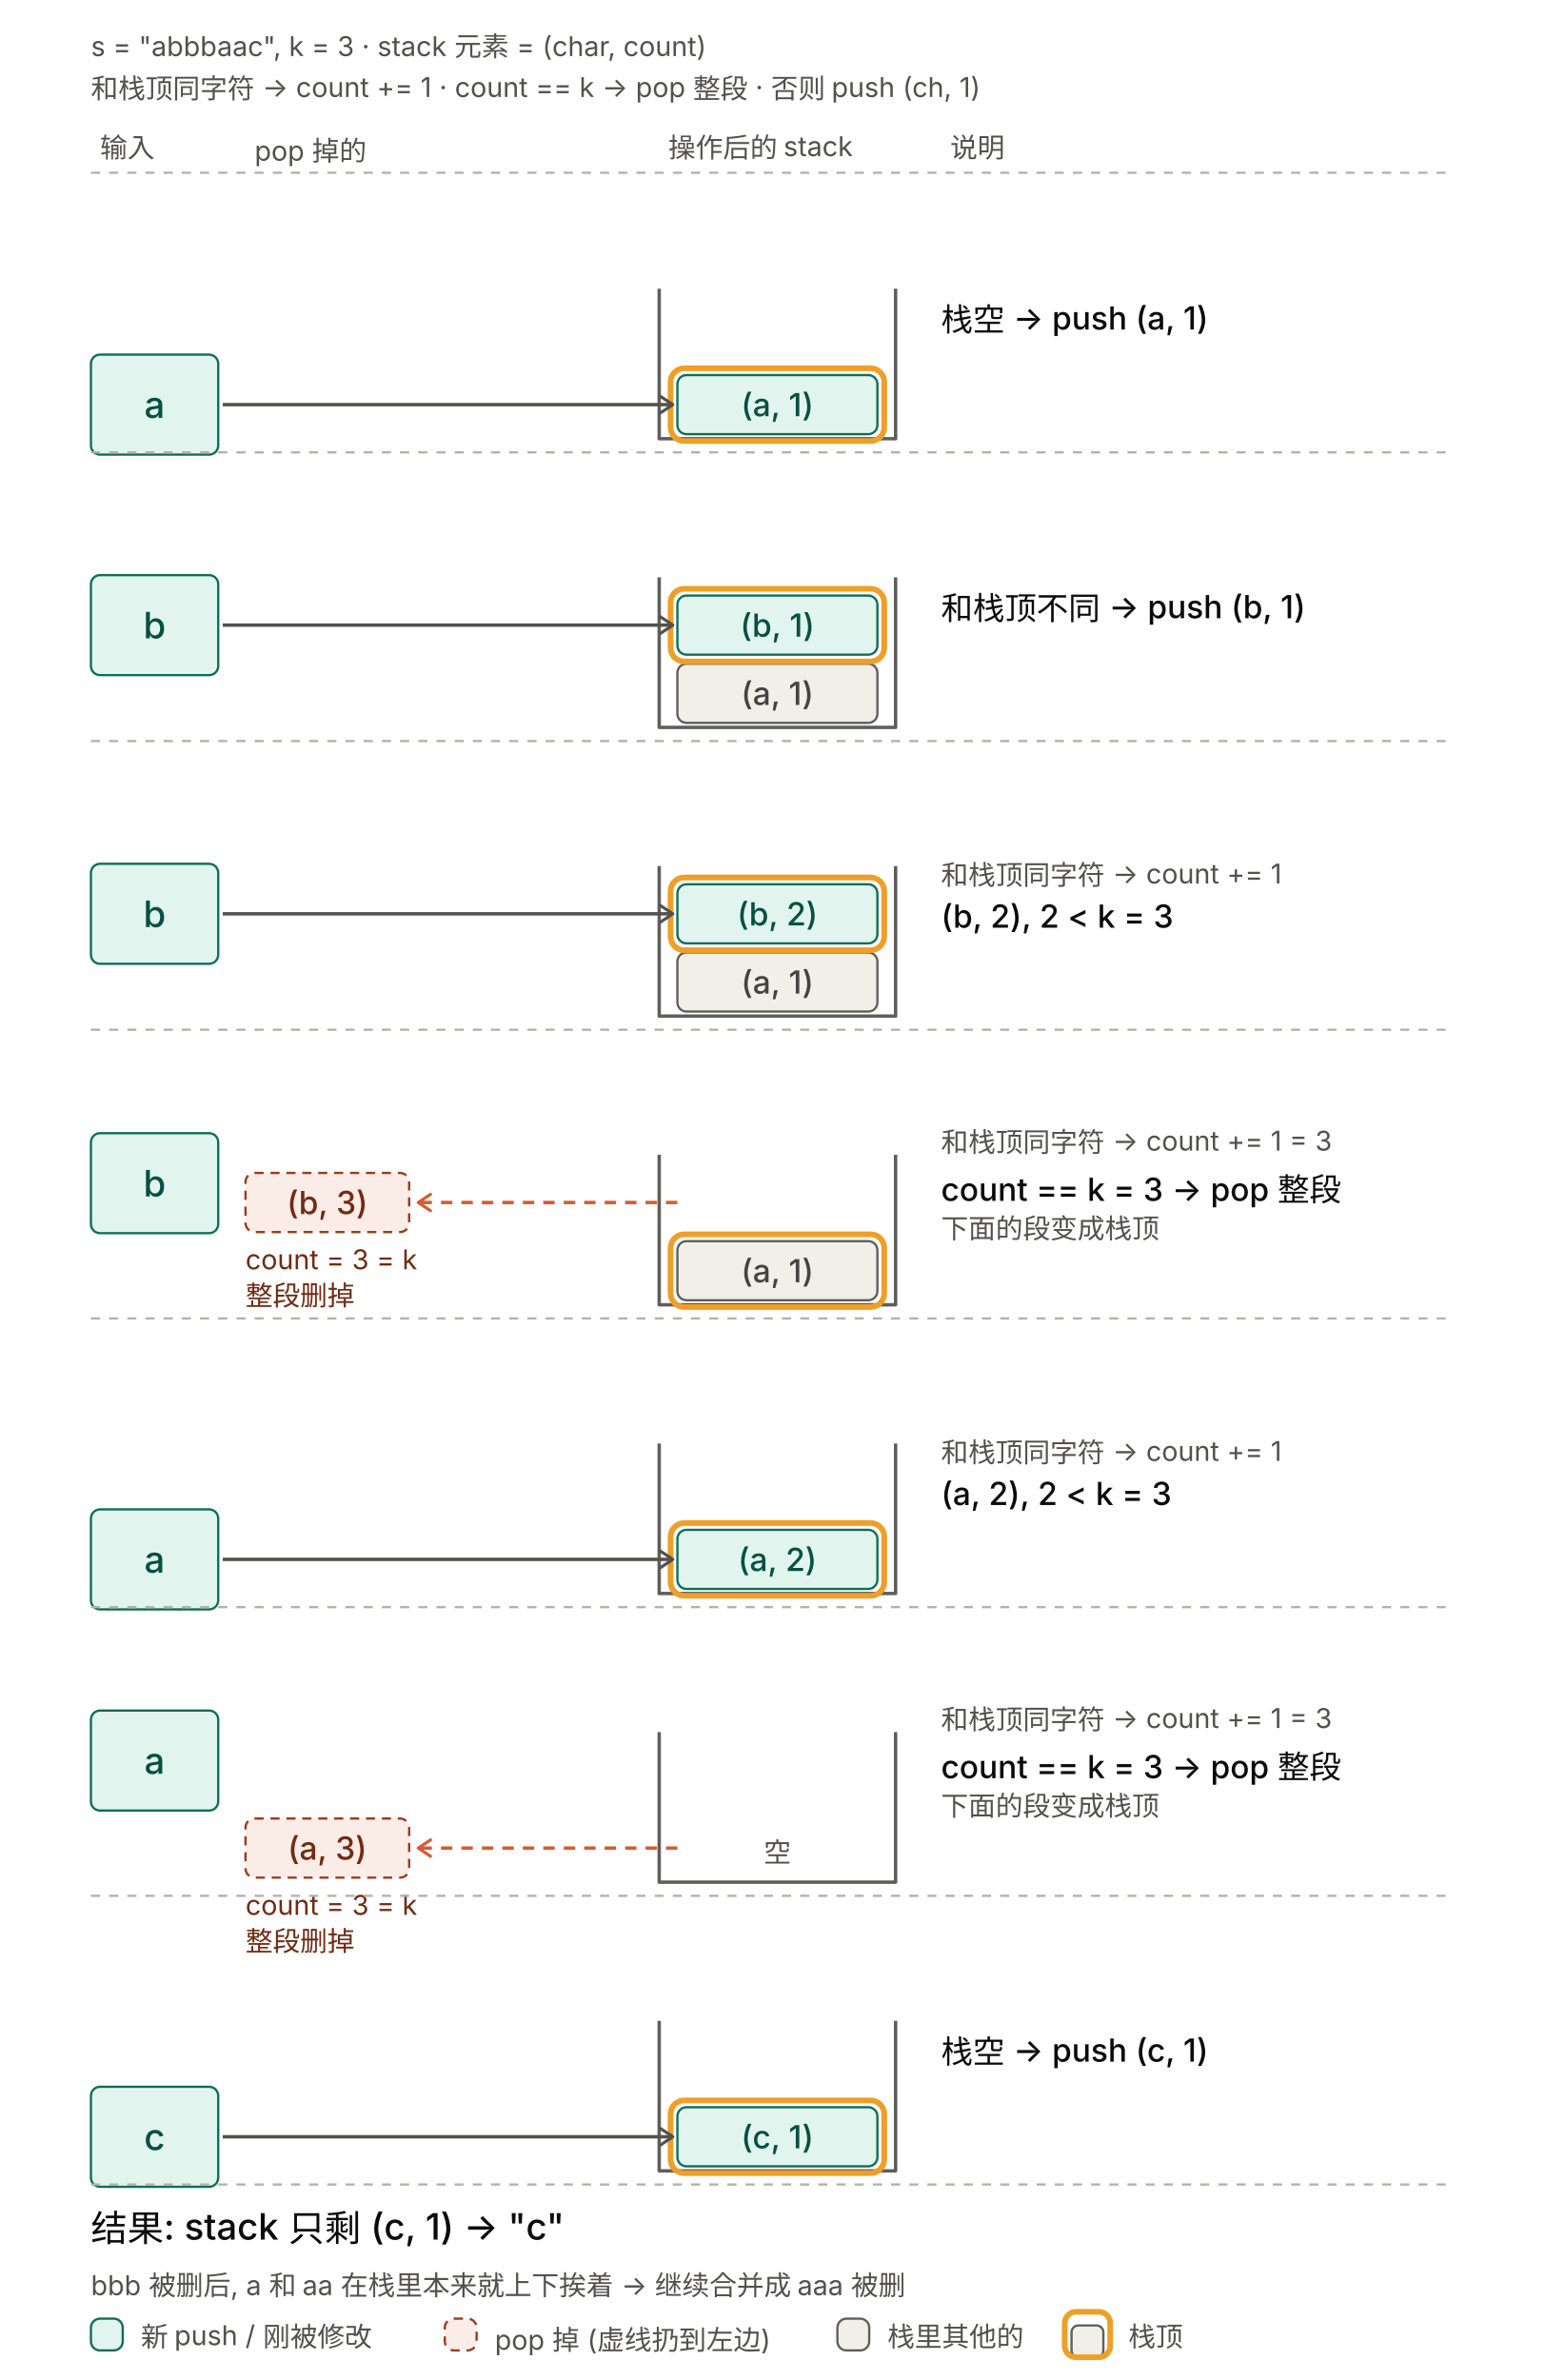
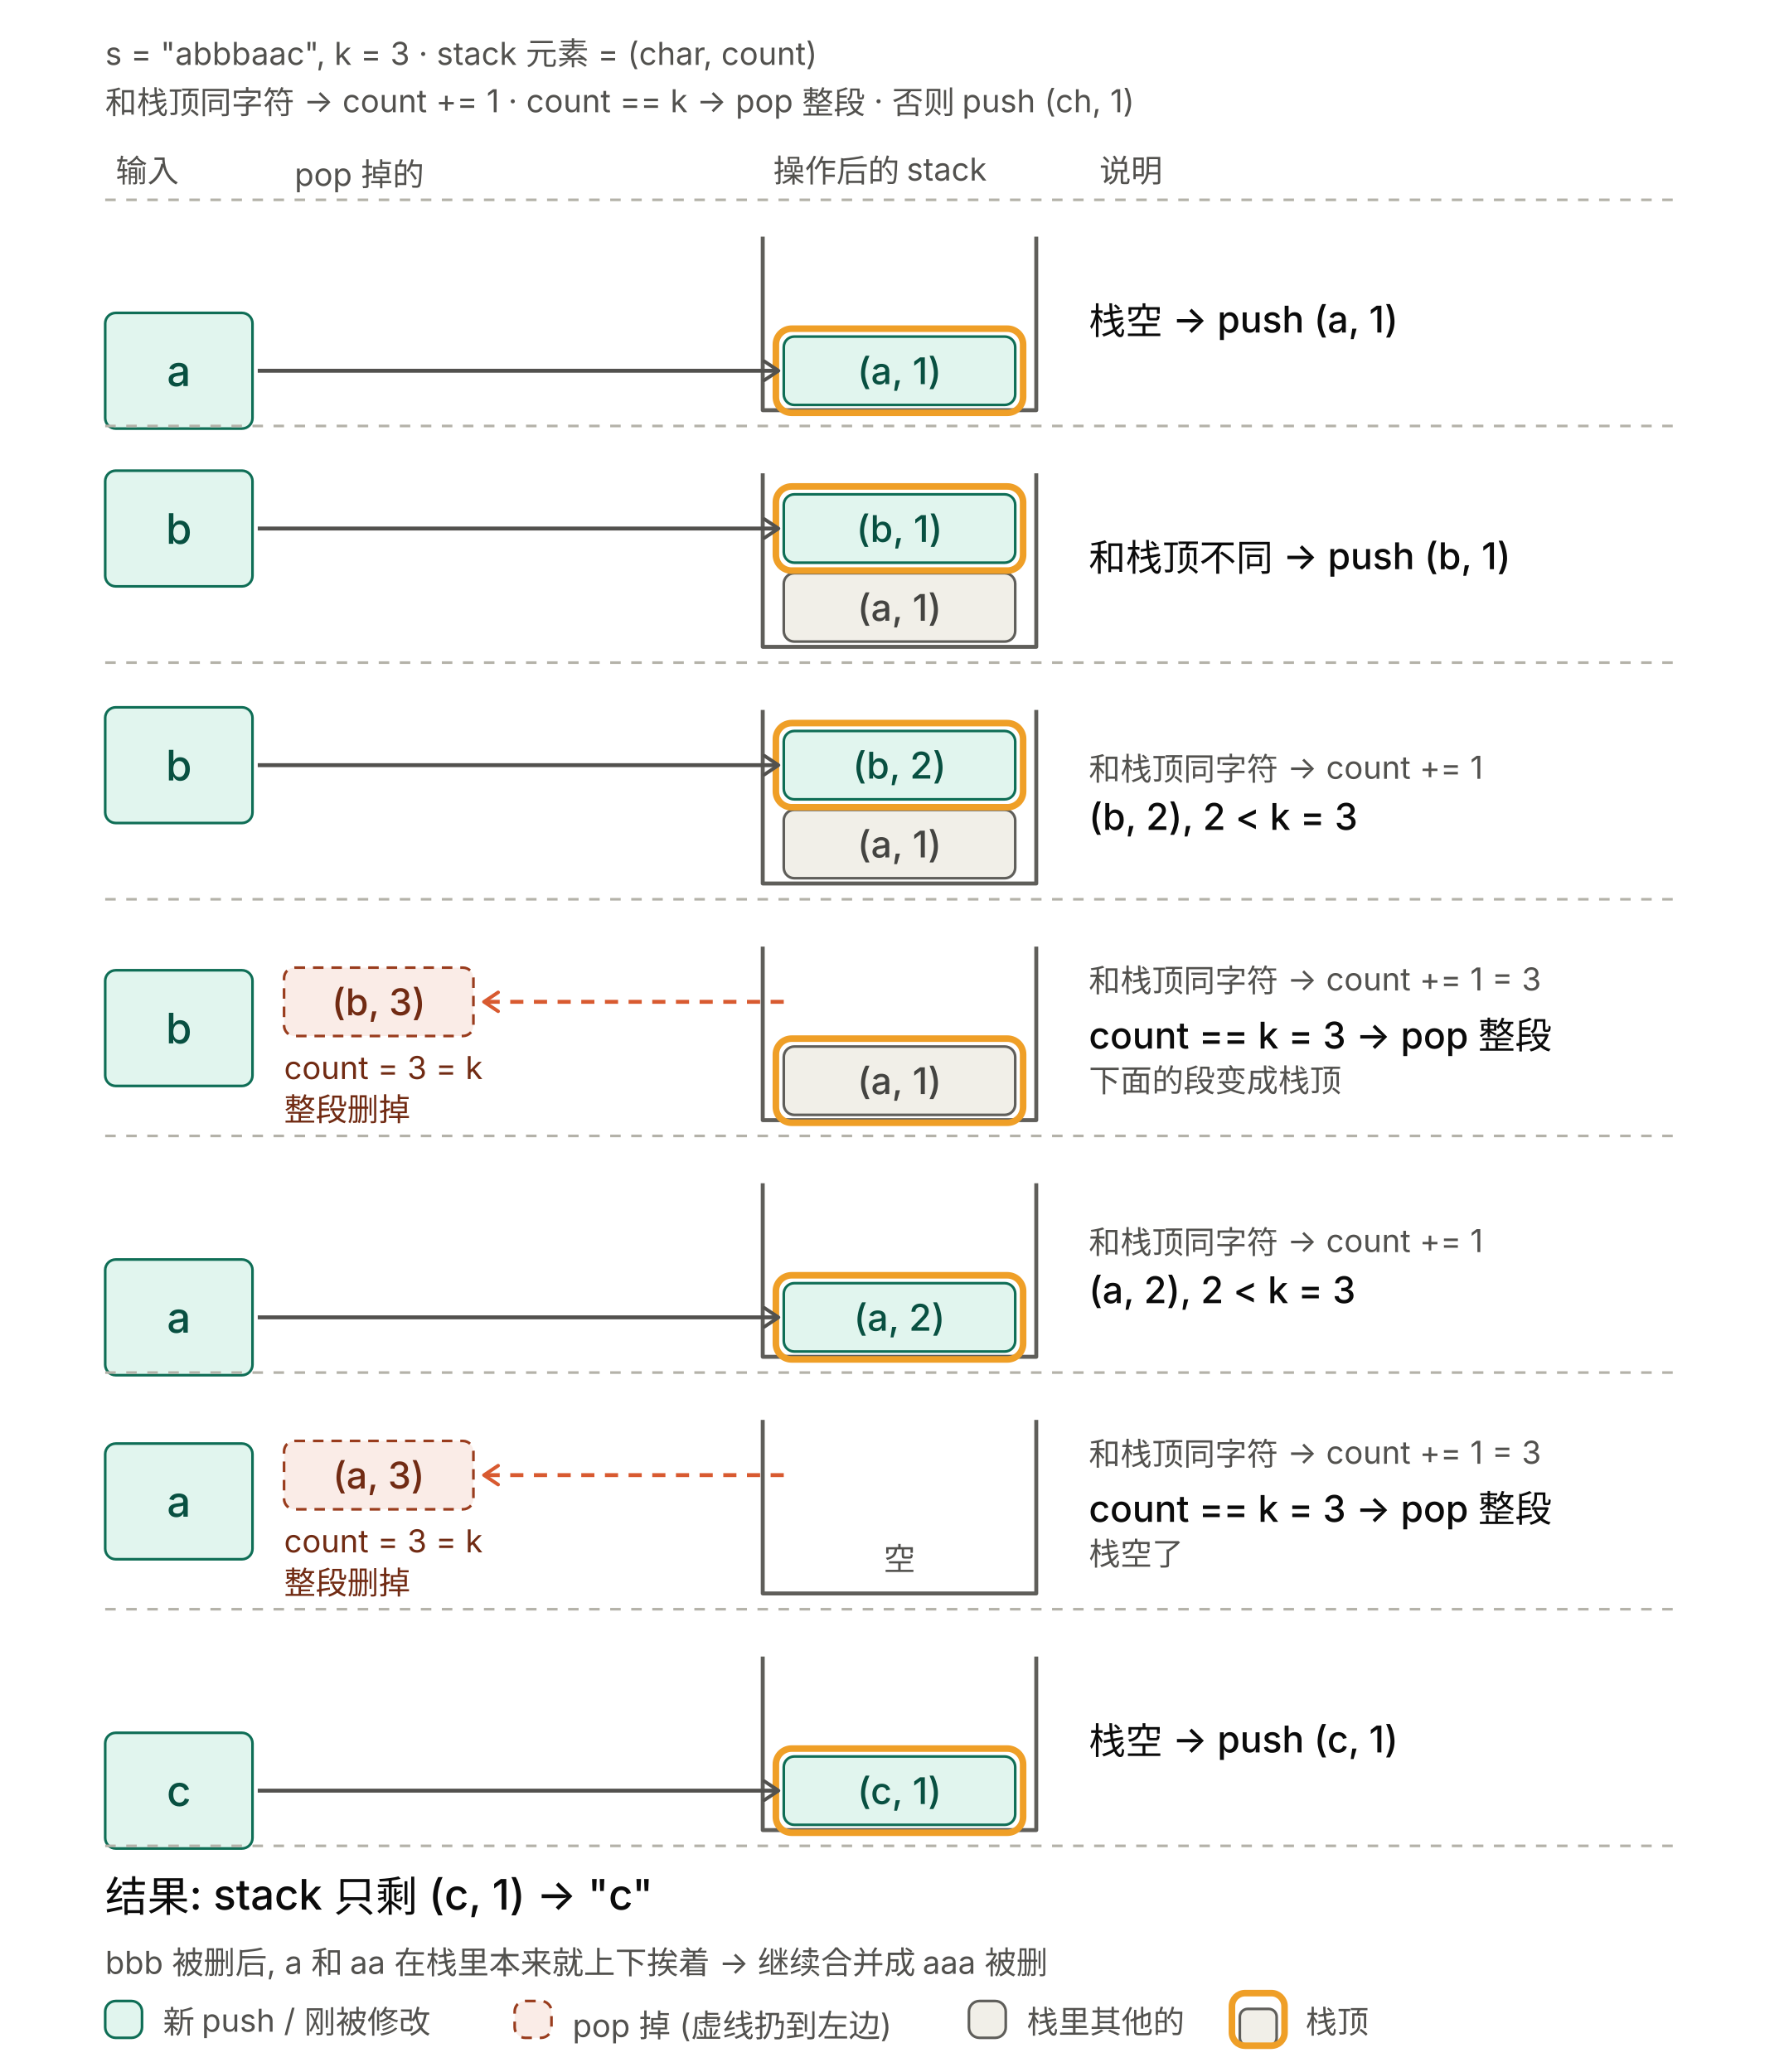
- <svg xmlns="http://www.w3.org/2000/svg" width="100%" viewBox="0 0 680 1047" role="img" font-family="ui-sans-serif, system-ui, -apple-system, &quot;PingFang SC&quot;, sans-serif">
+ <svg xmlns="http://www.w3.org/2000/svg" width="100%" viewBox="0 0 680 788" role="img" font-family="ui-sans-serif, system-ui, -apple-system, &quot;PingFang SC&quot;, sans-serif">
  <defs>
    <marker id="arr" viewBox="0 0 10 10" refX="8" refY="5" markerWidth="6" markerHeight="6" orient="auto-start-reverse">
      <path d="M2 1L8 5L2 9" fill="none" stroke="#52514E" stroke-width="1.5" stroke-linecap="round" stroke-linejoin="round" />
    </marker>
    <marker id="arrR" viewBox="0 0 10 10" refX="8" refY="5" markerWidth="6" markerHeight="6" orient="auto-start-reverse">
      <path d="M2 1L8 5L2 9" fill="none" stroke="#D85A30" stroke-width="1.5" stroke-linecap="round" stroke-linejoin="round" />
    </marker>
  </defs>
  <text x="40" y="18" font-size="12" fill="#52514E" font-weight="400" text-anchor="start" dominant-baseline="central">s = "abbbaac", k = 3 · stack 元素 = (char, count)</text>
  <text x="40" y="38" font-size="12" fill="#52514E" font-weight="400" text-anchor="start" dominant-baseline="central">和栈顶同字符 → count += 1 · count == k → pop 整段 · 否则 push (ch, 1)</text>
  <text x="44" y="64" font-size="12" fill="#52514E" font-weight="400" text-anchor="start" dominant-baseline="central">输入</text>
  <text x="112" y="64" font-size="12" fill="#52514E" font-weight="400" text-anchor="start" dominant-baseline="central">pop 掉的</text>
  <text x="294" y="64" font-size="12" fill="#52514E" font-weight="400" text-anchor="start" dominant-baseline="central">操作后的 stack</text>
  <text x="418" y="64" font-size="12" fill="#52514E" font-weight="400" text-anchor="start" dominant-baseline="central">说明</text>
  <line x1="40" y1="76" x2="640" y2="76" stroke="#B4B2A9" stroke-width="1" stroke-dasharray="4 4" />
-   <path d="M290 127 L290 193 L394 193 L394 127" fill="none" stroke="#5F5E5A" stroke-width="1.5" stroke-linejoin="round" />
-   <rect x="298" y="165" width="88" height="26" rx="4" fill="#E1F5EE" stroke="#0F6E56" stroke-width="1" />
-   <rect x="295" y="162" width="94" height="32" rx="6" fill="none" stroke="#EF9F27" stroke-width="2.5" />
-   <text x="342.0" y="178.0" font-size="14" fill="#085041" font-weight="500" text-anchor="middle" dominant-baseline="central">(a, 1)</text>
-   <rect x="40" y="156.0" width="56" height="44" rx="4" fill="#E1F5EE" stroke="#0F6E56" stroke-width="1" />
-   <text x="68" y="178.0" font-size="16" fill="#085041" font-weight="500" text-anchor="middle" dominant-baseline="central">a</text>
-   <path d="M98 178.0 L296 178.0" fill="none" stroke="#52514E" stroke-width="1.5" marker-end="url(#arr)" />
-   <text x="414" y="139.5" font-size="14" fill="#0B0B0B" font-weight="500" text-anchor="start" dominant-baseline="central">栈空 → push (a, 1)</text>
-   <line x1="40" y1="199" x2="640" y2="199" stroke="#B4B2A9" stroke-width="1" stroke-dasharray="4 4" />
-   <path d="M290 254 L290 320 L394 320 L394 254" fill="none" stroke="#5F5E5A" stroke-width="1.5" stroke-linejoin="round" />
-   <rect x="298" y="292" width="88" height="26" rx="4" fill="#F1EFE8" stroke="#5F5E5A" stroke-width="1" />
-   <text x="342.0" y="305.0" font-size="14" fill="#444441" font-weight="500" text-anchor="middle" dominant-baseline="central">(a, 1)</text>
-   <rect x="298" y="262" width="88" height="26" rx="4" fill="#E1F5EE" stroke="#0F6E56" stroke-width="1" />
-   <rect x="295" y="259" width="94" height="32" rx="6" fill="none" stroke="#EF9F27" stroke-width="2.5" />
-   <text x="342.0" y="275.0" font-size="14" fill="#085041" font-weight="500" text-anchor="middle" dominant-baseline="central">(b, 1)</text>
-   <rect x="40" y="253.0" width="56" height="44" rx="4" fill="#E1F5EE" stroke="#0F6E56" stroke-width="1" />
-   <text x="68" y="275.0" font-size="16" fill="#085041" font-weight="500" text-anchor="middle" dominant-baseline="central">b</text>
-   <path d="M98 275.0 L296 275.0" fill="none" stroke="#52514E" stroke-width="1.5" marker-end="url(#arr)" />
-   <text x="414" y="266.5" font-size="14" fill="#0B0B0B" font-weight="500" text-anchor="start" dominant-baseline="central">和栈顶不同 → push (b, 1)</text>
-   <line x1="40" y1="326" x2="640" y2="326" stroke="#B4B2A9" stroke-width="1" stroke-dasharray="4 4" />
-   <path d="M290 381 L290 447 L394 447 L394 381" fill="none" stroke="#5F5E5A" stroke-width="1.5" stroke-linejoin="round" />
-   <rect x="298" y="419" width="88" height="26" rx="4" fill="#F1EFE8" stroke="#5F5E5A" stroke-width="1" />
-   <text x="342.0" y="432.0" font-size="14" fill="#444441" font-weight="500" text-anchor="middle" dominant-baseline="central">(a, 1)</text>
-   <rect x="298" y="389" width="88" height="26" rx="4" fill="#E1F5EE" stroke="#0F6E56" stroke-width="1" />
-   <rect x="295" y="386" width="94" height="32" rx="6" fill="none" stroke="#EF9F27" stroke-width="2.5" />
-   <text x="342.0" y="402.0" font-size="14" fill="#085041" font-weight="500" text-anchor="middle" dominant-baseline="central">(b, 2)</text>
-   <rect x="40" y="380.0" width="56" height="44" rx="4" fill="#E1F5EE" stroke="#0F6E56" stroke-width="1" />
-   <text x="68" y="402.0" font-size="16" fill="#085041" font-weight="500" text-anchor="middle" dominant-baseline="central">b</text>
-   <path d="M98 402.0 L296 402.0" fill="none" stroke="#52514E" stroke-width="1.5" marker-end="url(#arr)" />
-   <text x="414" y="384.0" font-size="12" fill="#52514E" font-weight="400" text-anchor="start" dominant-baseline="central">和栈顶同字符 → count += 1</text>
-   <text x="414" y="403.0" font-size="14" fill="#0B0B0B" font-weight="500" text-anchor="start" dominant-baseline="central">(b, 2), 2 &lt; k = 3</text>
-   <line x1="40" y1="453" x2="640" y2="453" stroke="#B4B2A9" stroke-width="1" stroke-dasharray="4 4" />
-   <path d="M290 508 L290 574 L394 574 L394 508" fill="none" stroke="#5F5E5A" stroke-width="1.5" stroke-linejoin="round" />
-   <rect x="298" y="546" width="88" height="26" rx="4" fill="#F1EFE8" stroke="#5F5E5A" stroke-width="1" />
-   <rect x="295" y="543" width="94" height="32" rx="6" fill="none" stroke="#EF9F27" stroke-width="2.5" />
-   <text x="342.0" y="559.0" font-size="14" fill="#444441" font-weight="500" text-anchor="middle" dominant-baseline="central">(a, 1)</text>
-   <rect x="108" y="516" width="72" height="26" rx="4" fill="#FAECE7" stroke="#993C1D" stroke-width="1" stroke-dasharray="4 3" />
-   <text x="144.0" y="529.0" font-size="14" fill="#712B13" font-weight="500" text-anchor="middle" dominant-baseline="central">(b, 3)</text>
-   <path d="M298 529.0 L184 529.0" fill="none" stroke="#D85A30" stroke-width="1.5" stroke-dasharray="5 4" marker-end="url(#arrR)" />
-   <text x="108" y="554" font-size="12" fill="#712B13" font-weight="400" text-anchor="start" dominant-baseline="central">count = 3 = k</text>
-   <text x="108" y="569" font-size="12" fill="#712B13" font-weight="400" text-anchor="start" dominant-baseline="central">整段删掉</text>
-   <rect x="40" y="498.5" width="56" height="44" rx="4" fill="#E1F5EE" stroke="#0F6E56" stroke-width="1" />
-   <text x="68" y="520.5" font-size="16" fill="#085041" font-weight="500" text-anchor="middle" dominant-baseline="central">b</text>
-   <text x="414" y="501.5" font-size="12" fill="#52514E" font-weight="400" text-anchor="start" dominant-baseline="central">和栈顶同字符 → count += 1 = 3</text>
-   <text x="414" y="520.5" font-size="14" fill="#0B0B0B" font-weight="500" text-anchor="start" dominant-baseline="central">count == k = 3 → pop 整段</text>
-   <text x="414" y="539.5" font-size="12" fill="#52514E" font-weight="400" text-anchor="start" dominant-baseline="central">下面的段变成栈顶</text>
-   <line x1="40" y1="580" x2="640" y2="580" stroke="#B4B2A9" stroke-width="1" stroke-dasharray="4 4" />
-   <path d="M290 635 L290 701 L394 701 L394 635" fill="none" stroke="#5F5E5A" stroke-width="1.5" stroke-linejoin="round" />
-   <rect x="298" y="673" width="88" height="26" rx="4" fill="#E1F5EE" stroke="#0F6E56" stroke-width="1" />
-   <rect x="295" y="670" width="94" height="32" rx="6" fill="none" stroke="#EF9F27" stroke-width="2.5" />
-   <text x="342.0" y="686.0" font-size="14" fill="#085041" font-weight="500" text-anchor="middle" dominant-baseline="central">(a, 2)</text>
-   <rect x="40" y="664.0" width="56" height="44" rx="4" fill="#E1F5EE" stroke="#0F6E56" stroke-width="1" />
-   <text x="68" y="686.0" font-size="16" fill="#085041" font-weight="500" text-anchor="middle" dominant-baseline="central">a</text>
-   <path d="M98 686.0 L296 686.0" fill="none" stroke="#52514E" stroke-width="1.5" marker-end="url(#arr)" />
-   <text x="414" y="638.0" font-size="12" fill="#52514E" font-weight="400" text-anchor="start" dominant-baseline="central">和栈顶同字符 → count += 1</text>
-   <text x="414" y="657.0" font-size="14" fill="#0B0B0B" font-weight="500" text-anchor="start" dominant-baseline="central">(a, 2), 2 &lt; k = 3</text>
-   <line x1="40" y1="707" x2="640" y2="707" stroke="#B4B2A9" stroke-width="1" stroke-dasharray="4 4" />
-   <path d="M290 762 L290 828 L394 828 L394 762" fill="none" stroke="#5F5E5A" stroke-width="1.5" stroke-linejoin="round" />
-   <text x="342.0" y="814" font-size="12" fill="#52514E" font-weight="400" text-anchor="middle" dominant-baseline="central">空</text>
-   <rect x="108" y="800" width="72" height="26" rx="4" fill="#FAECE7" stroke="#993C1D" stroke-width="1" stroke-dasharray="4 3" />
-   <text x="144.0" y="813.0" font-size="14" fill="#712B13" font-weight="500" text-anchor="middle" dominant-baseline="central">(a, 3)</text>
-   <path d="M298 813.0 L184 813.0" fill="none" stroke="#D85A30" stroke-width="1.5" stroke-dasharray="5 4" marker-end="url(#arrR)" />
-   <text x="108" y="838" font-size="12" fill="#712B13" font-weight="400" text-anchor="start" dominant-baseline="central">count = 3 = k</text>
-   <text x="108" y="853" font-size="12" fill="#712B13" font-weight="400" text-anchor="start" dominant-baseline="central">整段删掉</text>
-   <rect x="40" y="752.5" width="56" height="44" rx="4" fill="#E1F5EE" stroke="#0F6E56" stroke-width="1" />
-   <text x="68" y="774.5" font-size="16" fill="#085041" font-weight="500" text-anchor="middle" dominant-baseline="central">a</text>
-   <text x="414" y="755.5" font-size="12" fill="#52514E" font-weight="400" text-anchor="start" dominant-baseline="central">和栈顶同字符 → count += 1 = 3</text>
-   <text x="414" y="774.5" font-size="14" fill="#0B0B0B" font-weight="500" text-anchor="start" dominant-baseline="central">count == k = 3 → pop 整段</text>
-   <text x="414" y="793.5" font-size="12" fill="#52514E" font-weight="400" text-anchor="start" dominant-baseline="central">下面的段变成栈顶</text>
-   <line x1="40" y1="834" x2="640" y2="834" stroke="#B4B2A9" stroke-width="1" stroke-dasharray="4 4" />
-   <path d="M290 889 L290 955 L394 955 L394 889" fill="none" stroke="#5F5E5A" stroke-width="1.5" stroke-linejoin="round" />
-   <rect x="298" y="927" width="88" height="26" rx="4" fill="#E1F5EE" stroke="#0F6E56" stroke-width="1" />
-   <rect x="295" y="924" width="94" height="32" rx="6" fill="none" stroke="#EF9F27" stroke-width="2.5" />
-   <text x="342.0" y="940.0" font-size="14" fill="#085041" font-weight="500" text-anchor="middle" dominant-baseline="central">(c, 1)</text>
-   <rect x="40" y="918.0" width="56" height="44" rx="4" fill="#E1F5EE" stroke="#0F6E56" stroke-width="1" />
-   <text x="68" y="940.0" font-size="16" fill="#085041" font-weight="500" text-anchor="middle" dominant-baseline="central">c</text>
-   <path d="M98 940.0 L296 940.0" fill="none" stroke="#52514E" stroke-width="1.5" marker-end="url(#arr)" />
-   <text x="414" y="901.5" font-size="14" fill="#0B0B0B" font-weight="500" text-anchor="start" dominant-baseline="central">栈空 → push (c, 1)</text>
-   <line x1="40" y1="961" x2="640" y2="961" stroke="#B4B2A9" stroke-width="1" stroke-dasharray="4 4" />
-   <text x="40" y="979" font-size="16" fill="#0B0B0B" font-weight="500" text-anchor="start" dominant-baseline="central">结果: stack 只剩 (c, 1) → "c"</text>
-   <text x="40" y="1003" font-size="12" fill="#52514E" font-weight="400" text-anchor="start" dominant-baseline="central">bbb 被删后, a 和 aa 在栈里本来就上下挨着 → 继续合并成 aaa 被删</text>
-   <rect x="40" y="1020" width="14" height="14" rx="4" fill="#E1F5EE" stroke="#0F6E56" stroke-width="1" />
-   <text x="62" y="1027" font-size="12" fill="#52514E" font-weight="400" text-anchor="start" dominant-baseline="central">新 push / 刚被修改</text>
-   <rect x="195.68" y="1020" width="14" height="14" rx="4" fill="#FAECE7" stroke="#993C1D" stroke-width="1" stroke-dasharray="4 3" />
-   <text x="217.68" y="1027" font-size="12" fill="#52514E" font-weight="400" text-anchor="start" dominant-baseline="central">pop 掉 (虚线扔到左边)</text>
-   <rect x="368.4" y="1020" width="14" height="14" rx="4" fill="#F1EFE8" stroke="#5F5E5A" stroke-width="1" />
-   <text x="390.4" y="1027" font-size="12" fill="#52514E" font-weight="400" text-anchor="start" dominant-baseline="central">栈里其他的</text>
-   <rect x="471.4" y="1023" width="14" height="14" rx="3" fill="#F1EFE8" stroke="#5F5E5A" stroke-width="1" />
-   <rect x="468.4" y="1017" width="20" height="20" rx="5" fill="none" stroke="#EF9F27" stroke-width="2.5" />
-   <text x="496.4" y="1027" font-size="12" fill="#52514E" font-weight="400" text-anchor="start" dominant-baseline="central">栈顶</text>
+   <path d="M290 90 L290 156 L394 156 L394 90" fill="none" stroke="#5F5E5A" stroke-width="1.5" stroke-linejoin="round" />
+   <rect x="298" y="128" width="88" height="26" rx="4" fill="#E1F5EE" stroke="#0F6E56" stroke-width="1" />
+   <rect x="295" y="125" width="94" height="32" rx="6" fill="none" stroke="#EF9F27" stroke-width="2.5" />
+   <text x="342.0" y="141.0" font-size="14" fill="#085041" font-weight="500" text-anchor="middle" dominant-baseline="central">(a, 1)</text>
+   <rect x="40" y="119.0" width="56" height="44" rx="4" fill="#E1F5EE" stroke="#0F6E56" stroke-width="1" />
+   <text x="68" y="141.0" font-size="16" fill="#085041" font-weight="500" text-anchor="middle" dominant-baseline="central">a</text>
+   <path d="M98 141.0 L296 141.0" fill="none" stroke="#52514E" stroke-width="1.5" marker-end="url(#arr)" />
+   <text x="414" y="121.0" font-size="14" fill="#0B0B0B" font-weight="500" text-anchor="start" dominant-baseline="central">栈空 → push (a, 1)</text>
+   <line x1="40" y1="162" x2="640" y2="162" stroke="#B4B2A9" stroke-width="1" stroke-dasharray="4 4" />
+   <path d="M290 180 L290 246 L394 246 L394 180" fill="none" stroke="#5F5E5A" stroke-width="1.5" stroke-linejoin="round" />
+   <rect x="298" y="218" width="88" height="26" rx="4" fill="#F1EFE8" stroke="#5F5E5A" stroke-width="1" />
+   <text x="342.0" y="231.0" font-size="14" fill="#444441" font-weight="500" text-anchor="middle" dominant-baseline="central">(a, 1)</text>
+   <rect x="298" y="188" width="88" height="26" rx="4" fill="#E1F5EE" stroke="#0F6E56" stroke-width="1" />
+   <rect x="295" y="185" width="94" height="32" rx="6" fill="none" stroke="#EF9F27" stroke-width="2.5" />
+   <text x="342.0" y="201.0" font-size="14" fill="#085041" font-weight="500" text-anchor="middle" dominant-baseline="central">(b, 1)</text>
+   <rect x="40" y="179.0" width="56" height="44" rx="4" fill="#E1F5EE" stroke="#0F6E56" stroke-width="1" />
+   <text x="68" y="201.0" font-size="16" fill="#085041" font-weight="500" text-anchor="middle" dominant-baseline="central">b</text>
+   <path d="M98 201.0 L296 201.0" fill="none" stroke="#52514E" stroke-width="1.5" marker-end="url(#arr)" />
+   <text x="414" y="211.0" font-size="14" fill="#0B0B0B" font-weight="500" text-anchor="start" dominant-baseline="central">和栈顶不同 → push (b, 1)</text>
+   <line x1="40" y1="252" x2="640" y2="252" stroke="#B4B2A9" stroke-width="1" stroke-dasharray="4 4" />
+   <path d="M290 270 L290 336 L394 336 L394 270" fill="none" stroke="#5F5E5A" stroke-width="1.5" stroke-linejoin="round" />
+   <rect x="298" y="308" width="88" height="26" rx="4" fill="#F1EFE8" stroke="#5F5E5A" stroke-width="1" />
+   <text x="342.0" y="321.0" font-size="14" fill="#444441" font-weight="500" text-anchor="middle" dominant-baseline="central">(a, 1)</text>
+   <rect x="298" y="278" width="88" height="26" rx="4" fill="#E1F5EE" stroke="#0F6E56" stroke-width="1" />
+   <rect x="295" y="275" width="94" height="32" rx="6" fill="none" stroke="#EF9F27" stroke-width="2.5" />
+   <text x="342.0" y="291.0" font-size="14" fill="#085041" font-weight="500" text-anchor="middle" dominant-baseline="central">(b, 2)</text>
+   <rect x="40" y="269.0" width="56" height="44" rx="4" fill="#E1F5EE" stroke="#0F6E56" stroke-width="1" />
+   <text x="68" y="291.0" font-size="16" fill="#085041" font-weight="500" text-anchor="middle" dominant-baseline="central">b</text>
+   <path d="M98 291.0 L296 291.0" fill="none" stroke="#52514E" stroke-width="1.5" marker-end="url(#arr)" />
+   <text x="414" y="291.5" font-size="12" fill="#52514E" font-weight="400" text-anchor="start" dominant-baseline="central">和栈顶同字符 → count += 1</text>
+   <text x="414" y="310.5" font-size="14" fill="#0B0B0B" font-weight="500" text-anchor="start" dominant-baseline="central">(b, 2), 2 &lt; k = 3</text>
+   <line x1="40" y1="342" x2="640" y2="342" stroke="#B4B2A9" stroke-width="1" stroke-dasharray="4 4" />
+   <path d="M290 360 L290 426 L394 426 L394 360" fill="none" stroke="#5F5E5A" stroke-width="1.5" stroke-linejoin="round" />
+   <rect x="298" y="398" width="88" height="26" rx="4" fill="#F1EFE8" stroke="#5F5E5A" stroke-width="1" />
+   <rect x="295" y="395" width="94" height="32" rx="6" fill="none" stroke="#EF9F27" stroke-width="2.5" />
+   <text x="342.0" y="411.0" font-size="14" fill="#444441" font-weight="500" text-anchor="middle" dominant-baseline="central">(a, 1)</text>
+   <rect x="108" y="368" width="72" height="26" rx="4" fill="#FAECE7" stroke="#993C1D" stroke-width="1" stroke-dasharray="4 3" />
+   <text x="144.0" y="381.0" font-size="14" fill="#712B13" font-weight="500" text-anchor="middle" dominant-baseline="central">(b, 3)</text>
+   <path d="M298 381.0 L184 381.0" fill="none" stroke="#D85A30" stroke-width="1.5" stroke-dasharray="5 4" marker-end="url(#arrR)" />
+   <text x="108" y="406" font-size="12" fill="#712B13" font-weight="400" text-anchor="start" dominant-baseline="central">count = 3 = k</text>
+   <text x="108" y="421" font-size="12" fill="#712B13" font-weight="400" text-anchor="start" dominant-baseline="central">整段删掉</text>
+   <rect x="40" y="369.0" width="56" height="44" rx="4" fill="#E1F5EE" stroke="#0F6E56" stroke-width="1" />
+   <text x="68" y="391.0" font-size="16" fill="#085041" font-weight="500" text-anchor="middle" dominant-baseline="central">b</text>
+   <text x="414" y="372.0" font-size="12" fill="#52514E" font-weight="400" text-anchor="start" dominant-baseline="central">和栈顶同字符 → count += 1 = 3</text>
+   <text x="414" y="391.0" font-size="14" fill="#0B0B0B" font-weight="500" text-anchor="start" dominant-baseline="central">count == k = 3 → pop 整段</text>
+   <text x="414" y="410.0" font-size="12" fill="#52514E" font-weight="400" text-anchor="start" dominant-baseline="central">下面的段变成栈顶</text>
+   <line x1="40" y1="432" x2="640" y2="432" stroke="#B4B2A9" stroke-width="1" stroke-dasharray="4 4" />
+   <path d="M290 450 L290 516 L394 516 L394 450" fill="none" stroke="#5F5E5A" stroke-width="1.5" stroke-linejoin="round" />
+   <rect x="298" y="488" width="88" height="26" rx="4" fill="#E1F5EE" stroke="#0F6E56" stroke-width="1" />
+   <rect x="295" y="485" width="94" height="32" rx="6" fill="none" stroke="#EF9F27" stroke-width="2.5" />
+   <text x="342.0" y="501.0" font-size="14" fill="#085041" font-weight="500" text-anchor="middle" dominant-baseline="central">(a, 2)</text>
+   <rect x="40" y="479.0" width="56" height="44" rx="4" fill="#E1F5EE" stroke="#0F6E56" stroke-width="1" />
+   <text x="68" y="501.0" font-size="16" fill="#085041" font-weight="500" text-anchor="middle" dominant-baseline="central">a</text>
+   <path d="M98 501.0 L296 501.0" fill="none" stroke="#52514E" stroke-width="1.5" marker-end="url(#arr)" />
+   <text x="414" y="471.5" font-size="12" fill="#52514E" font-weight="400" text-anchor="start" dominant-baseline="central">和栈顶同字符 → count += 1</text>
+   <text x="414" y="490.5" font-size="14" fill="#0B0B0B" font-weight="500" text-anchor="start" dominant-baseline="central">(a, 2), 2 &lt; k = 3</text>
+   <line x1="40" y1="522" x2="640" y2="522" stroke="#B4B2A9" stroke-width="1" stroke-dasharray="4 4" />
+   <path d="M290 540 L290 606 L394 606 L394 540" fill="none" stroke="#5F5E5A" stroke-width="1.5" stroke-linejoin="round" />
+   <text x="342.0" y="592" font-size="12" fill="#52514E" font-weight="400" text-anchor="middle" dominant-baseline="central">空</text>
+   <rect x="108" y="548" width="72" height="26" rx="4" fill="#FAECE7" stroke="#993C1D" stroke-width="1" stroke-dasharray="4 3" />
+   <text x="144.0" y="561.0" font-size="14" fill="#712B13" font-weight="500" text-anchor="middle" dominant-baseline="central">(a, 3)</text>
+   <path d="M298 561.0 L184 561.0" fill="none" stroke="#D85A30" stroke-width="1.5" stroke-dasharray="5 4" marker-end="url(#arrR)" />
+   <text x="108" y="586" font-size="12" fill="#712B13" font-weight="400" text-anchor="start" dominant-baseline="central">count = 3 = k</text>
+   <text x="108" y="601" font-size="12" fill="#712B13" font-weight="400" text-anchor="start" dominant-baseline="central">整段删掉</text>
+   <rect x="40" y="549.0" width="56" height="44" rx="4" fill="#E1F5EE" stroke="#0F6E56" stroke-width="1" />
+   <text x="68" y="571.0" font-size="16" fill="#085041" font-weight="500" text-anchor="middle" dominant-baseline="central">a</text>
+   <text x="414" y="552.0" font-size="12" fill="#52514E" font-weight="400" text-anchor="start" dominant-baseline="central">和栈顶同字符 → count += 1 = 3</text>
+   <text x="414" y="571.0" font-size="14" fill="#0B0B0B" font-weight="500" text-anchor="start" dominant-baseline="central">count == k = 3 → pop 整段</text>
+   <text x="414" y="590.0" font-size="12" fill="#52514E" font-weight="400" text-anchor="start" dominant-baseline="central">栈空了</text>
+   <line x1="40" y1="612" x2="640" y2="612" stroke="#B4B2A9" stroke-width="1" stroke-dasharray="4 4" />
+   <path d="M290 630 L290 696 L394 696 L394 630" fill="none" stroke="#5F5E5A" stroke-width="1.5" stroke-linejoin="round" />
+   <rect x="298" y="668" width="88" height="26" rx="4" fill="#E1F5EE" stroke="#0F6E56" stroke-width="1" />
+   <rect x="295" y="665" width="94" height="32" rx="6" fill="none" stroke="#EF9F27" stroke-width="2.5" />
+   <text x="342.0" y="681.0" font-size="14" fill="#085041" font-weight="500" text-anchor="middle" dominant-baseline="central">(c, 1)</text>
+   <rect x="40" y="659.0" width="56" height="44" rx="4" fill="#E1F5EE" stroke="#0F6E56" stroke-width="1" />
+   <text x="68" y="681.0" font-size="16" fill="#085041" font-weight="500" text-anchor="middle" dominant-baseline="central">c</text>
+   <path d="M98 681.0 L296 681.0" fill="none" stroke="#52514E" stroke-width="1.5" marker-end="url(#arr)" />
+   <text x="414" y="661.0" font-size="14" fill="#0B0B0B" font-weight="500" text-anchor="start" dominant-baseline="central">栈空 → push (c, 1)</text>
+   <line x1="40" y1="702" x2="640" y2="702" stroke="#B4B2A9" stroke-width="1" stroke-dasharray="4 4" />
+   <text x="40" y="720" font-size="16" fill="#0B0B0B" font-weight="500" text-anchor="start" dominant-baseline="central">结果: stack 只剩 (c, 1) → "c"</text>
+   <text x="40" y="744" font-size="12" fill="#52514E" font-weight="400" text-anchor="start" dominant-baseline="central">bbb 被删后, a 和 aa 在栈里本来就上下挨着 → 继续合并成 aaa 被删</text>
+   <rect x="40" y="761" width="14" height="14" rx="4" fill="#E1F5EE" stroke="#0F6E56" stroke-width="1" />
+   <text x="62" y="768" font-size="12" fill="#52514E" font-weight="400" text-anchor="start" dominant-baseline="central">新 push / 刚被修改</text>
+   <rect x="195.68" y="761" width="14" height="14" rx="4" fill="#FAECE7" stroke="#993C1D" stroke-width="1" stroke-dasharray="4 3" />
+   <text x="217.68" y="768" font-size="12" fill="#52514E" font-weight="400" text-anchor="start" dominant-baseline="central">pop 掉 (虚线扔到左边)</text>
+   <rect x="368.4" y="761" width="14" height="14" rx="4" fill="#F1EFE8" stroke="#5F5E5A" stroke-width="1" />
+   <text x="390.4" y="768" font-size="12" fill="#52514E" font-weight="400" text-anchor="start" dominant-baseline="central">栈里其他的</text>
+   <rect x="471.4" y="764" width="14" height="14" rx="3" fill="#F1EFE8" stroke="#5F5E5A" stroke-width="1" />
+   <rect x="468.4" y="758" width="20" height="20" rx="5" fill="none" stroke="#EF9F27" stroke-width="2.5" />
+   <text x="496.4" y="768" font-size="12" fill="#52514E" font-weight="400" text-anchor="start" dominant-baseline="central">栈顶</text>
</svg>
